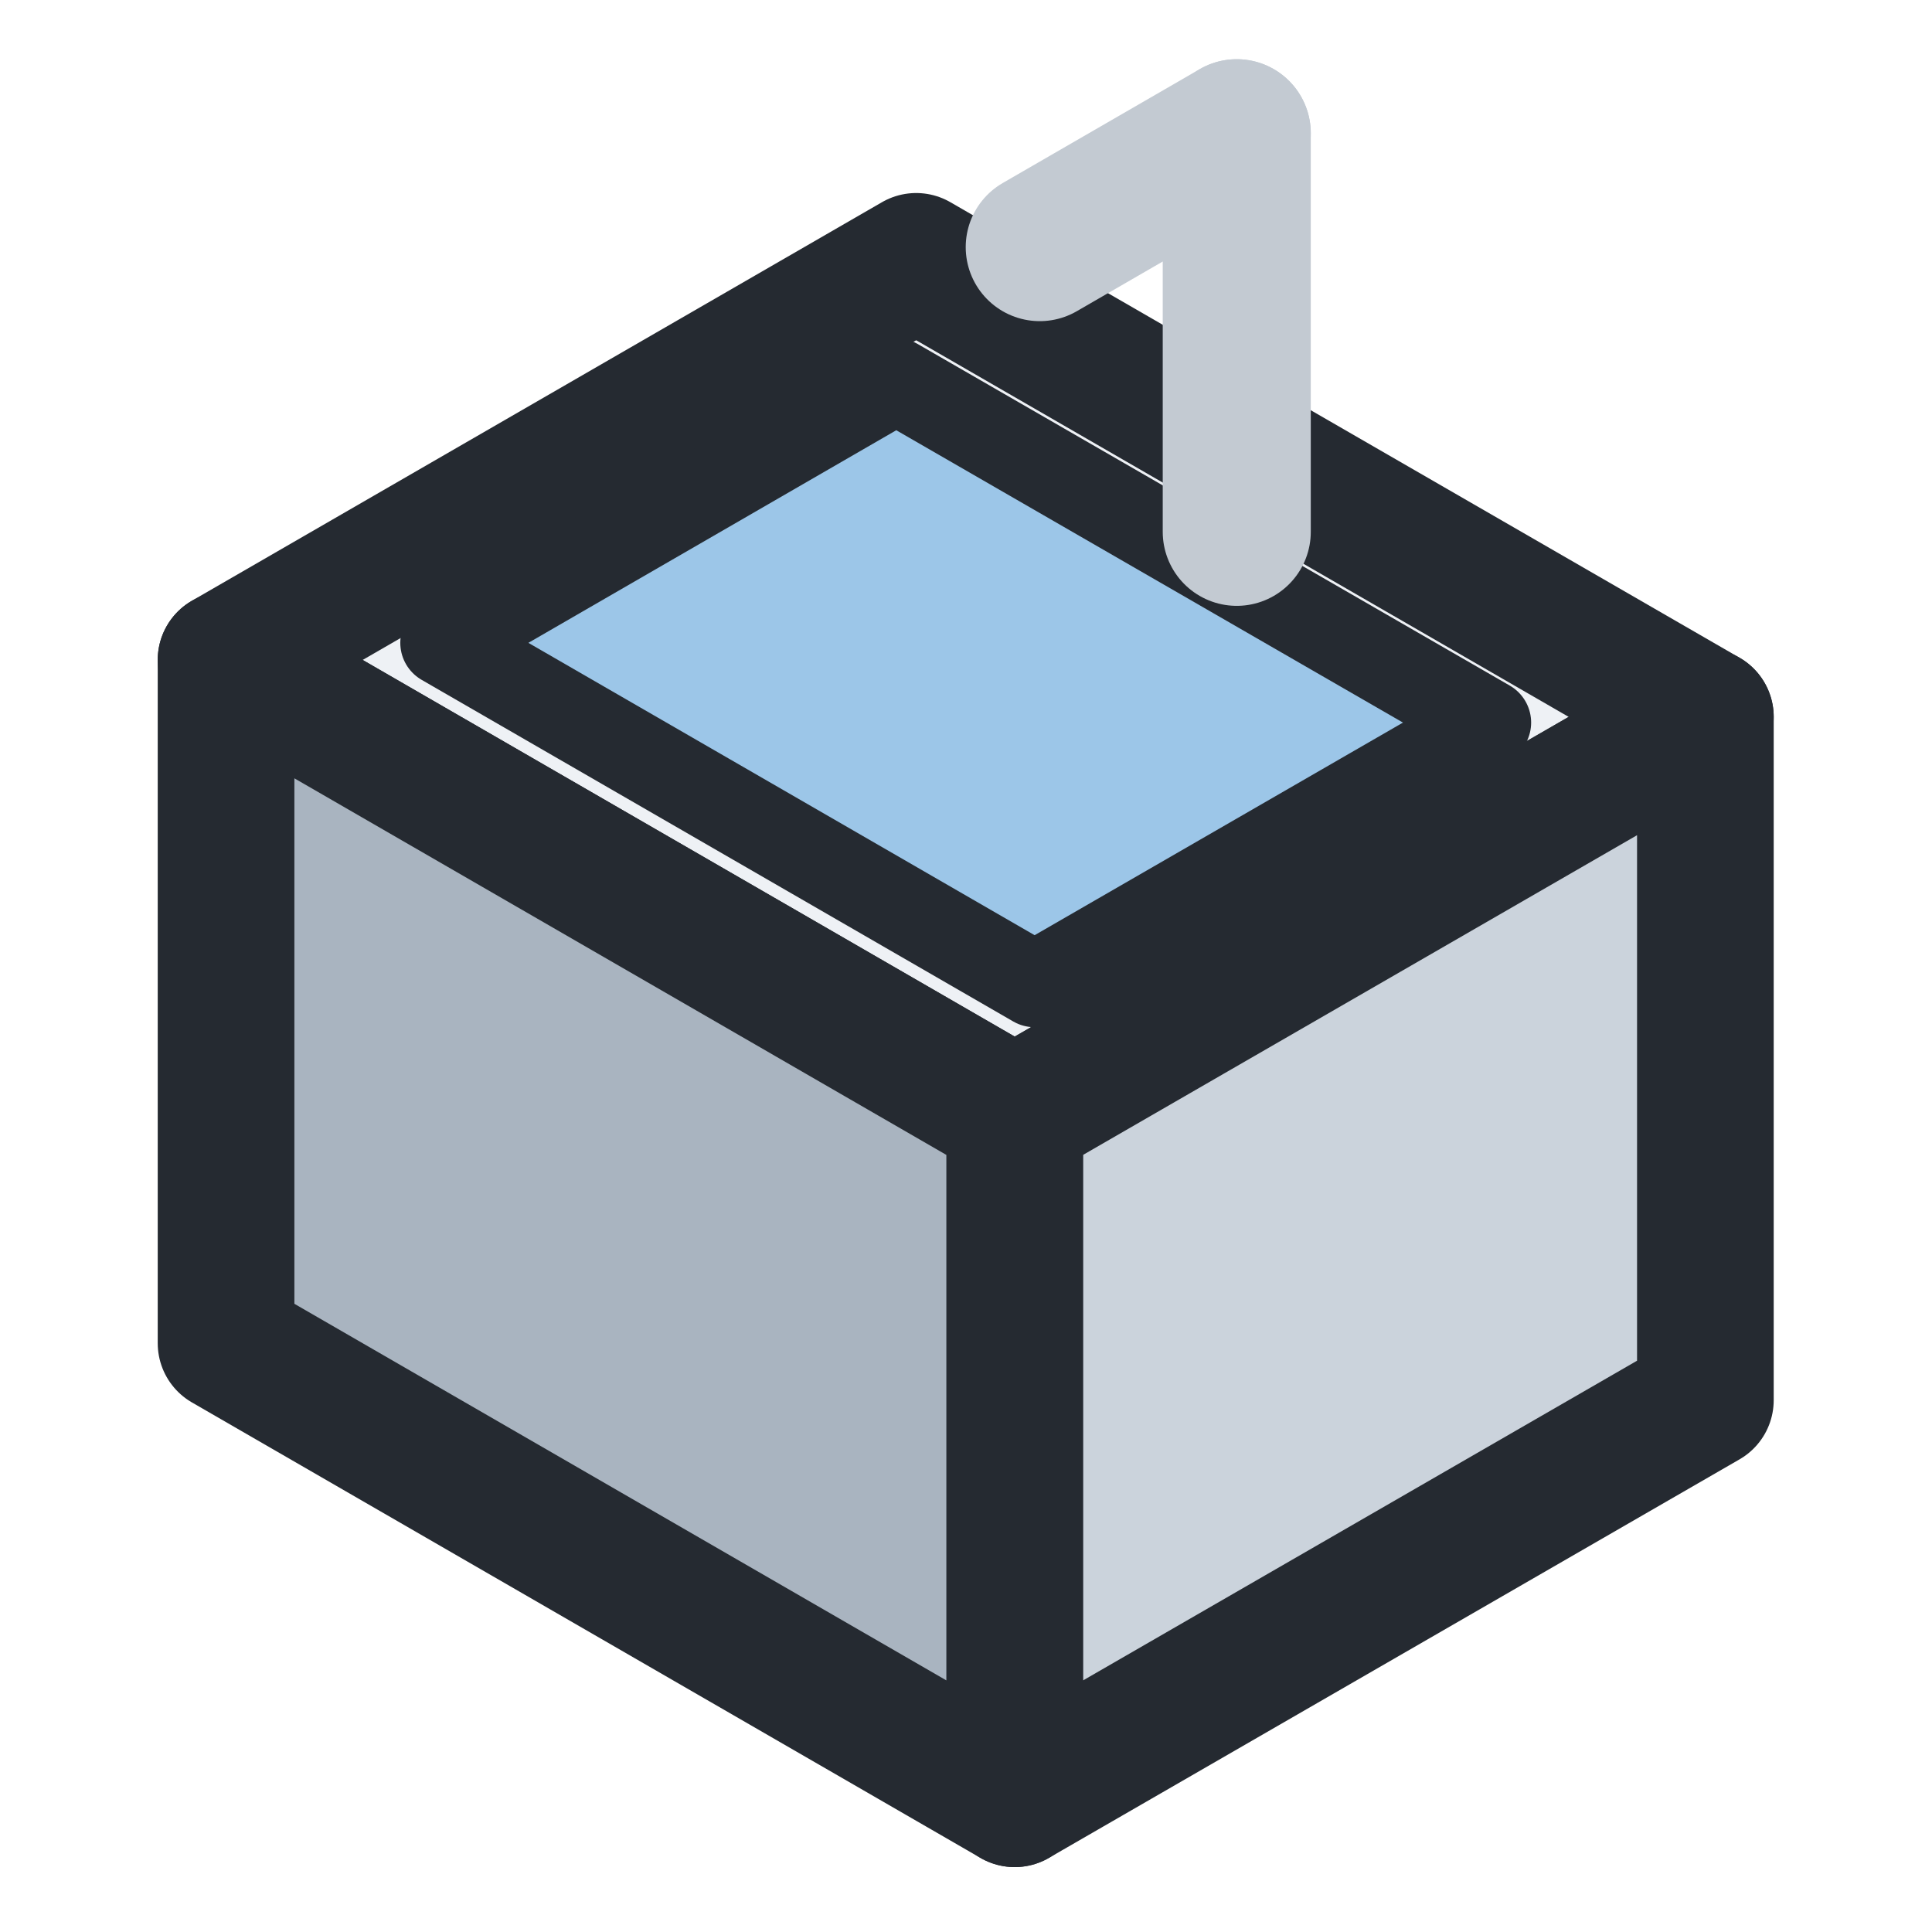
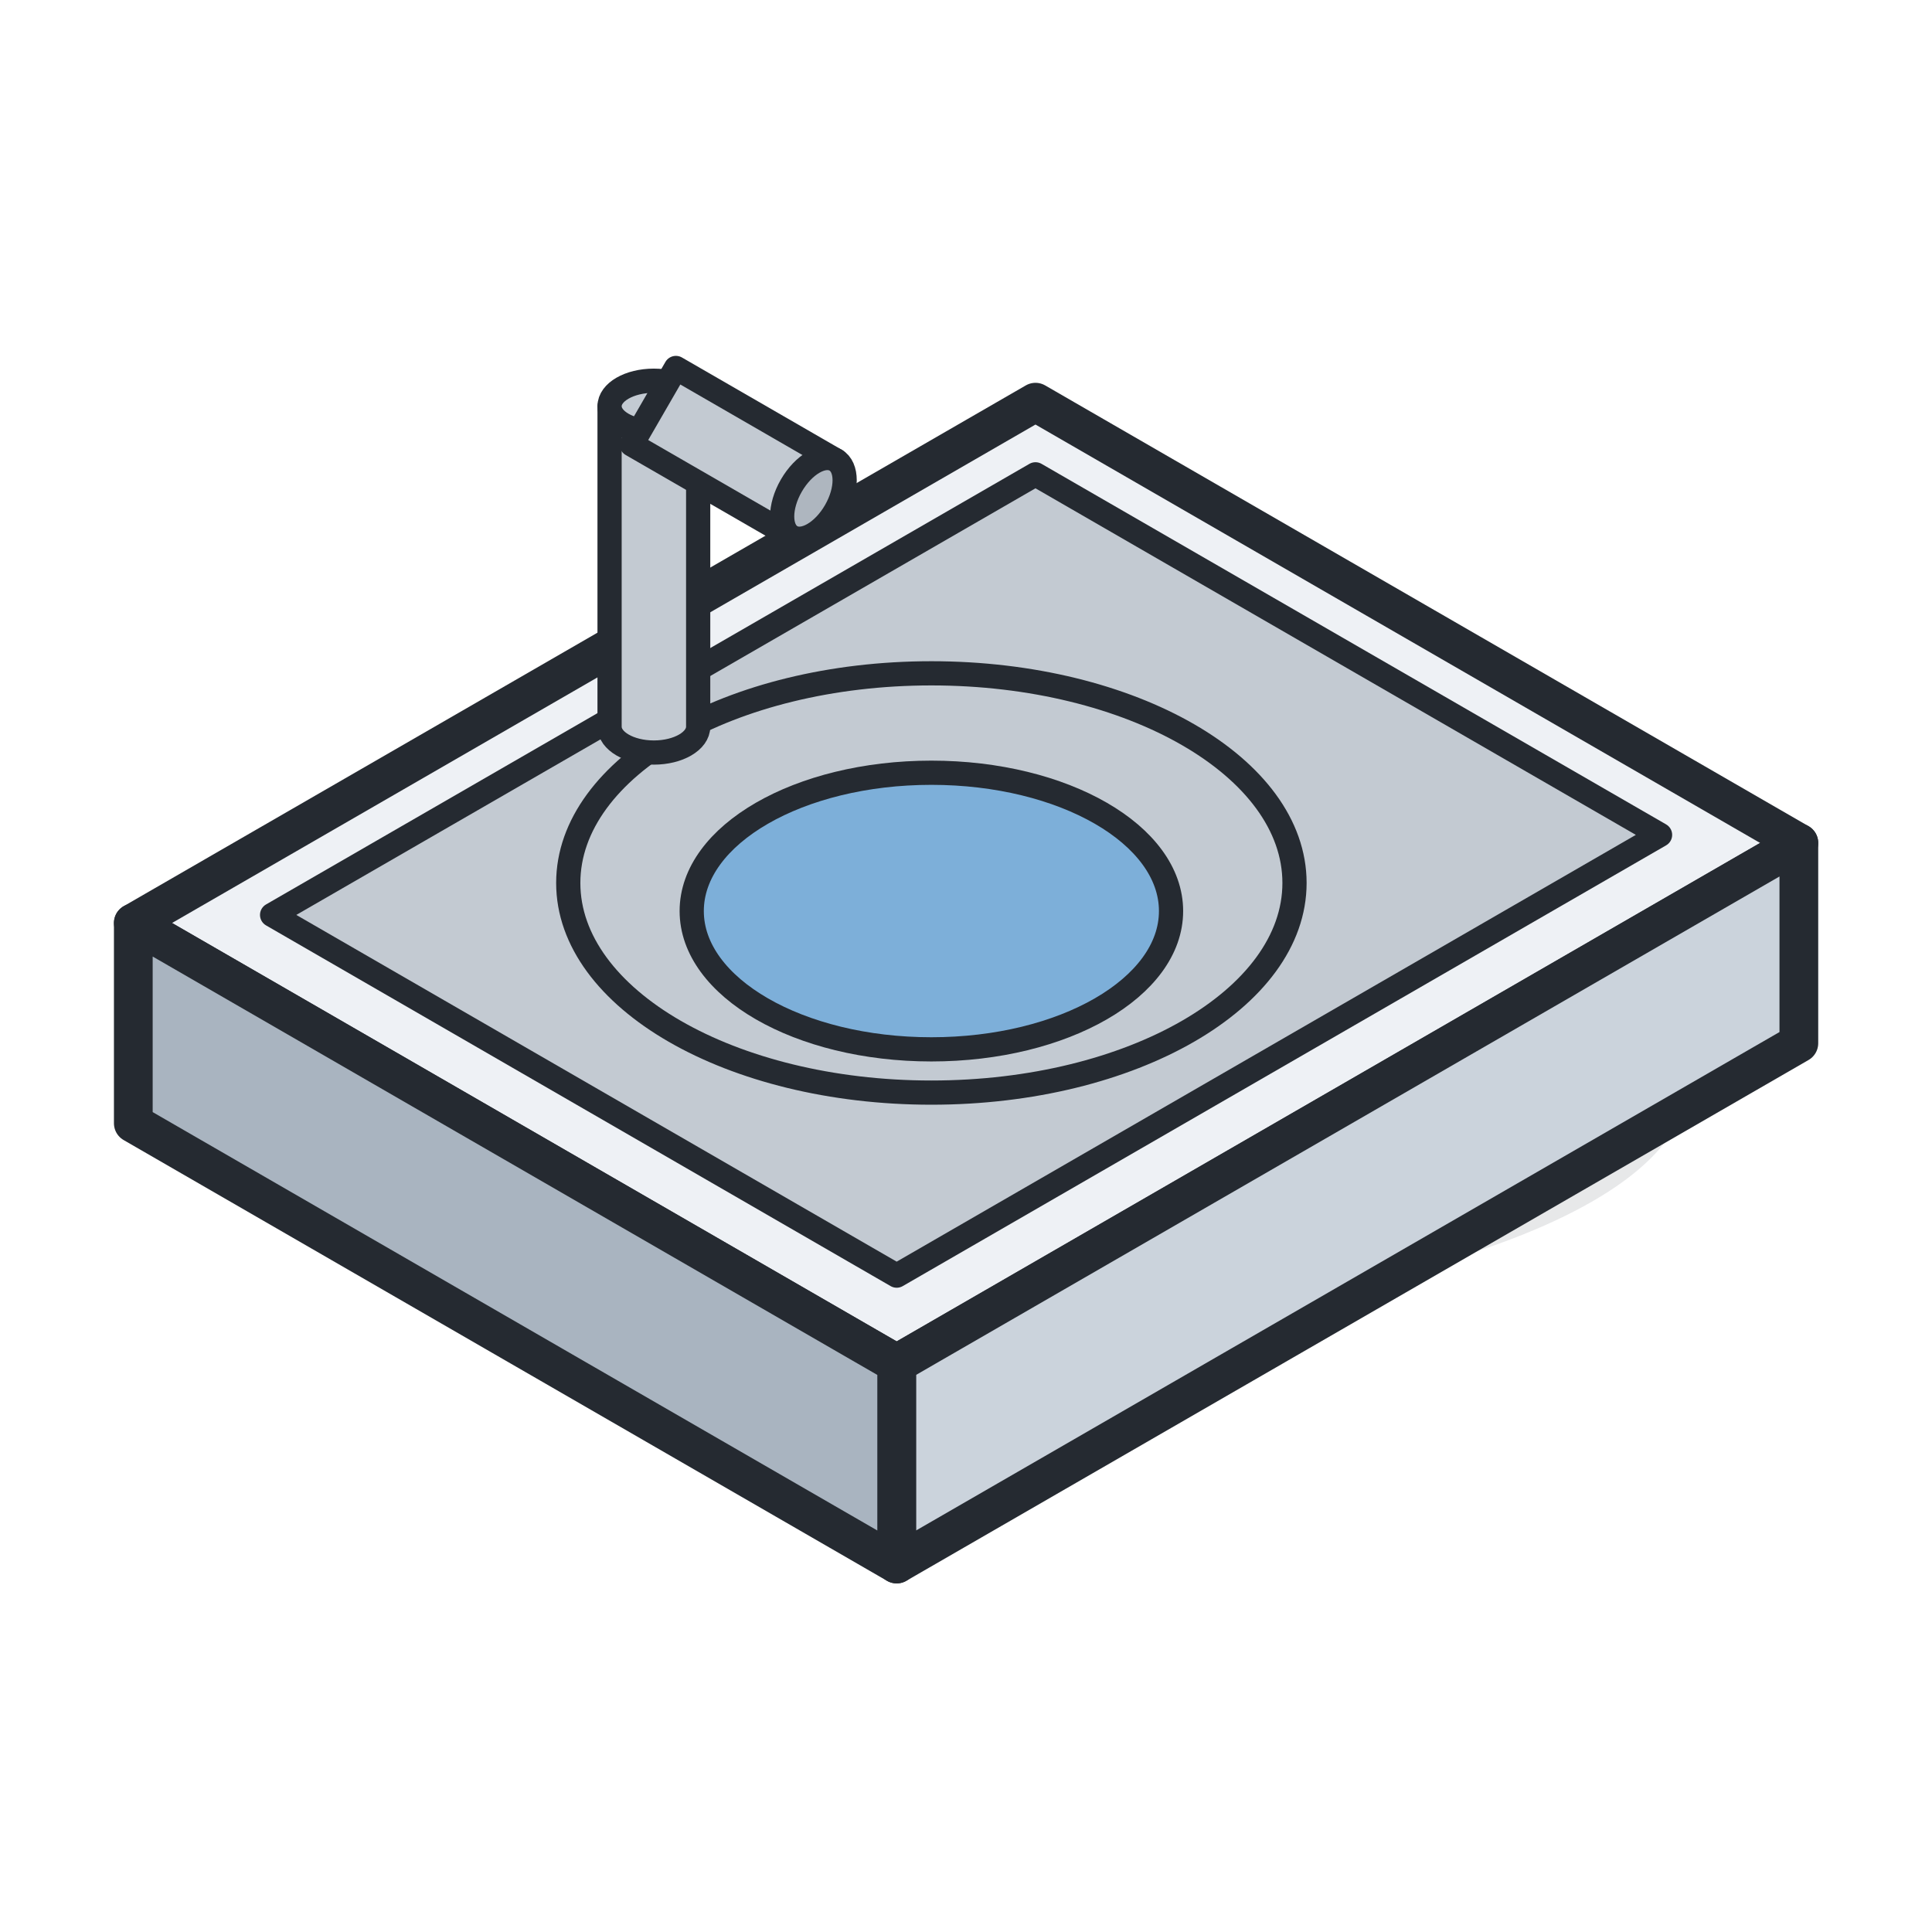
- <svg xmlns="http://www.w3.org/2000/svg" viewBox="-16.09 -16.59 33.93 33.93">
-   <ellipse cx="0.87" cy="7.50" rx="9.00" ry="4.50" fill="#0B1220" opacity="0.10" />
-   <polygon points="0.00,-12.00 13.86,-4.00 1.73,3.00 -12.12,-5.00" fill="#EEF1F5" stroke="#252A31" stroke-width="2.4" stroke-linejoin="round" />
-   <polygon points="13.86,8.00 1.73,15.00 1.73,3.00 13.86,-4.00" fill="#CBD3DC" stroke="#252A31" stroke-width="2.4" stroke-linejoin="round" />
-   <polygon points="-12.12,7.00 1.73,15.00 1.73,3.00 -12.12,-5.00" fill="#A9B4C0" stroke="#252A31" stroke-width="2.4" stroke-linejoin="round" />
-   <polygon points="-0.35,-9.90 10.05,-3.90 2.08,0.70 -8.31,-5.30" fill="#9CC6E8" stroke="#252A31" stroke-width="1.5" stroke-linejoin="round" />
-   <line x1="5.63" y1="-7.25" x2="5.63" y2="-14.25" stroke="#C3CAD2" stroke-width="2.6" stroke-linecap="round" />
-   <line x1="5.63" y1="-14.25" x2="2.17" y2="-12.25" stroke="#C3CAD2" stroke-width="2.6" stroke-linecap="round" />
+ <svg xmlns="http://www.w3.org/2000/svg" viewBox="0.14 3.33 119.71 119.71">
+   <ellipse cx="60.00" cy="70.45" rx="44.69" ry="14.75" fill="#0B1220" opacity="0.1" />
+   <polygon points="64.30,28.25 111.60,55.56 55.70,87.83 8.40,60.52" fill="#EEF1F5" stroke="#252A31" stroke-width="2.4" stroke-linejoin="round" />
+   <polygon points="111.60,67.97 55.70,100.24 55.70,87.83 111.60,55.56" fill="#CBD3DC" stroke="#252A31" stroke-width="2.4" stroke-linejoin="round" />
+   <polygon points="8.40,72.93 55.70,100.24 55.70,87.83 8.40,60.52" fill="#A9B4C0" stroke="#252A31" stroke-width="2.4" stroke-linejoin="round" />
+   <polygon points="64.30,32.72 103.00,55.06 55.70,82.37 17.00,60.02" fill="#C3CAD2" stroke="#252A31" stroke-width="1.5" stroke-linejoin="round" />
+   <ellipse cx="57.85" cy="58.04" rx="22.50" ry="12.99" fill="#C3CAD2" stroke="#252A31" stroke-width="1.5" />
+   <ellipse cx="57.85" cy="59.78" rx="14.85" ry="8.57" fill="#7DAFD9" stroke="#252A31" stroke-width="1.5" />
+   <path d="M 37.91 28.50 L 37.91 48.36 A 2.73 1.59 0 0 0 43.40 48.36 L 43.40 28.50 A 2.73 1.59 0 0 1 37.91 28.50 Z" fill="#C3CAD2" stroke="#252A31" stroke-width="1.5" stroke-linejoin="round" />
+   <ellipse cx="40.65" cy="28.50" rx="2.74" ry="1.58" fill="#C3CAD2" stroke="#252A31" stroke-width="1.5" />
+   <polygon points="39.28,30.87 49.17,36.58 51.91,31.84 42.02,26.13" fill="#C3CAD2" stroke="#252A31" stroke-width="1.5" stroke-linejoin="round" />
+   <ellipse cx="50.54" cy="34.21" rx="2.74" ry="1.58" fill="#AEB6BF" stroke="#252A31" stroke-width="1.5" transform="rotate(120 50.54 34.21)" />
</svg>
